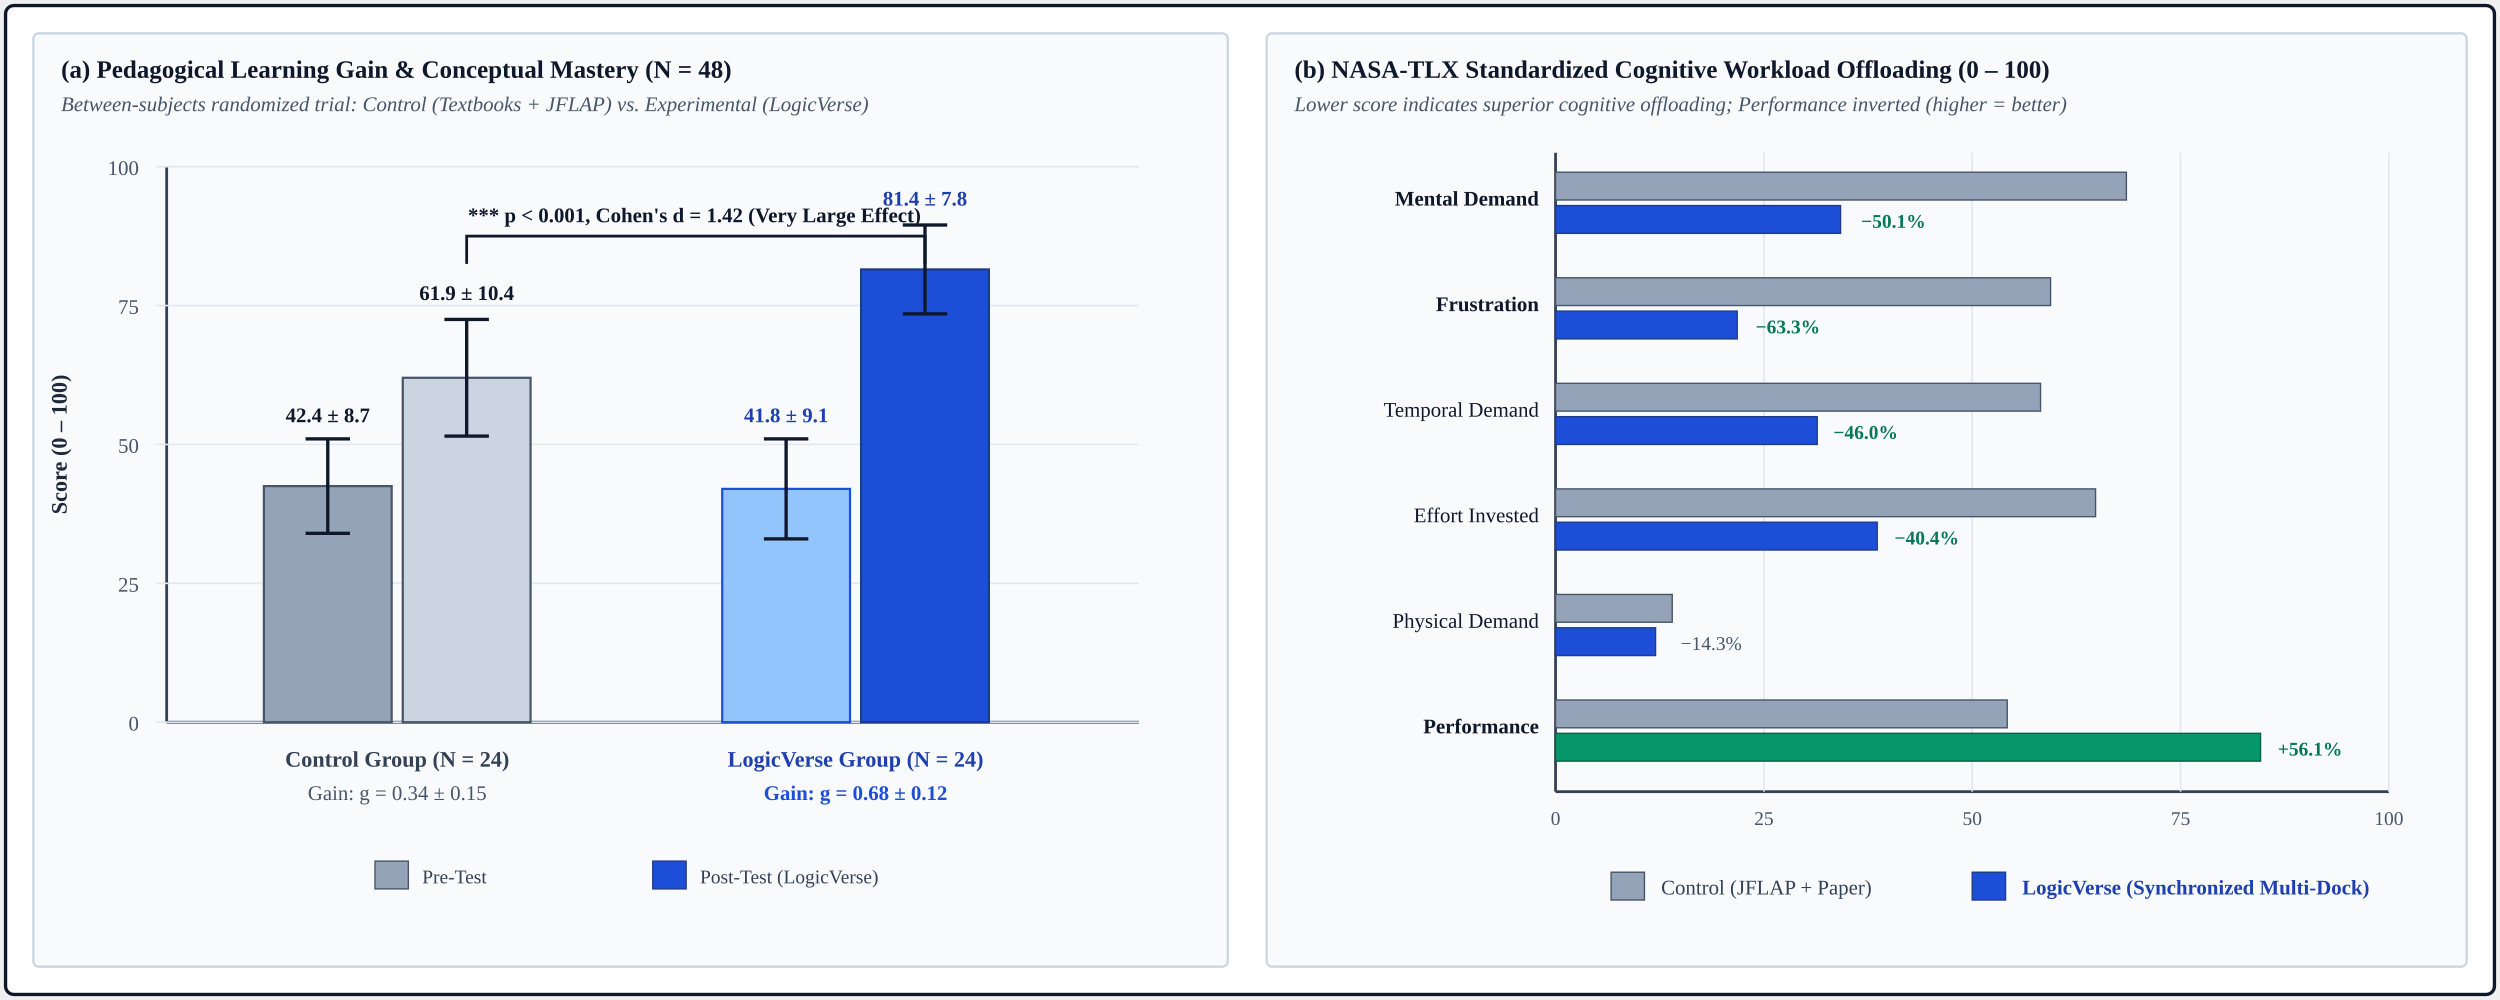
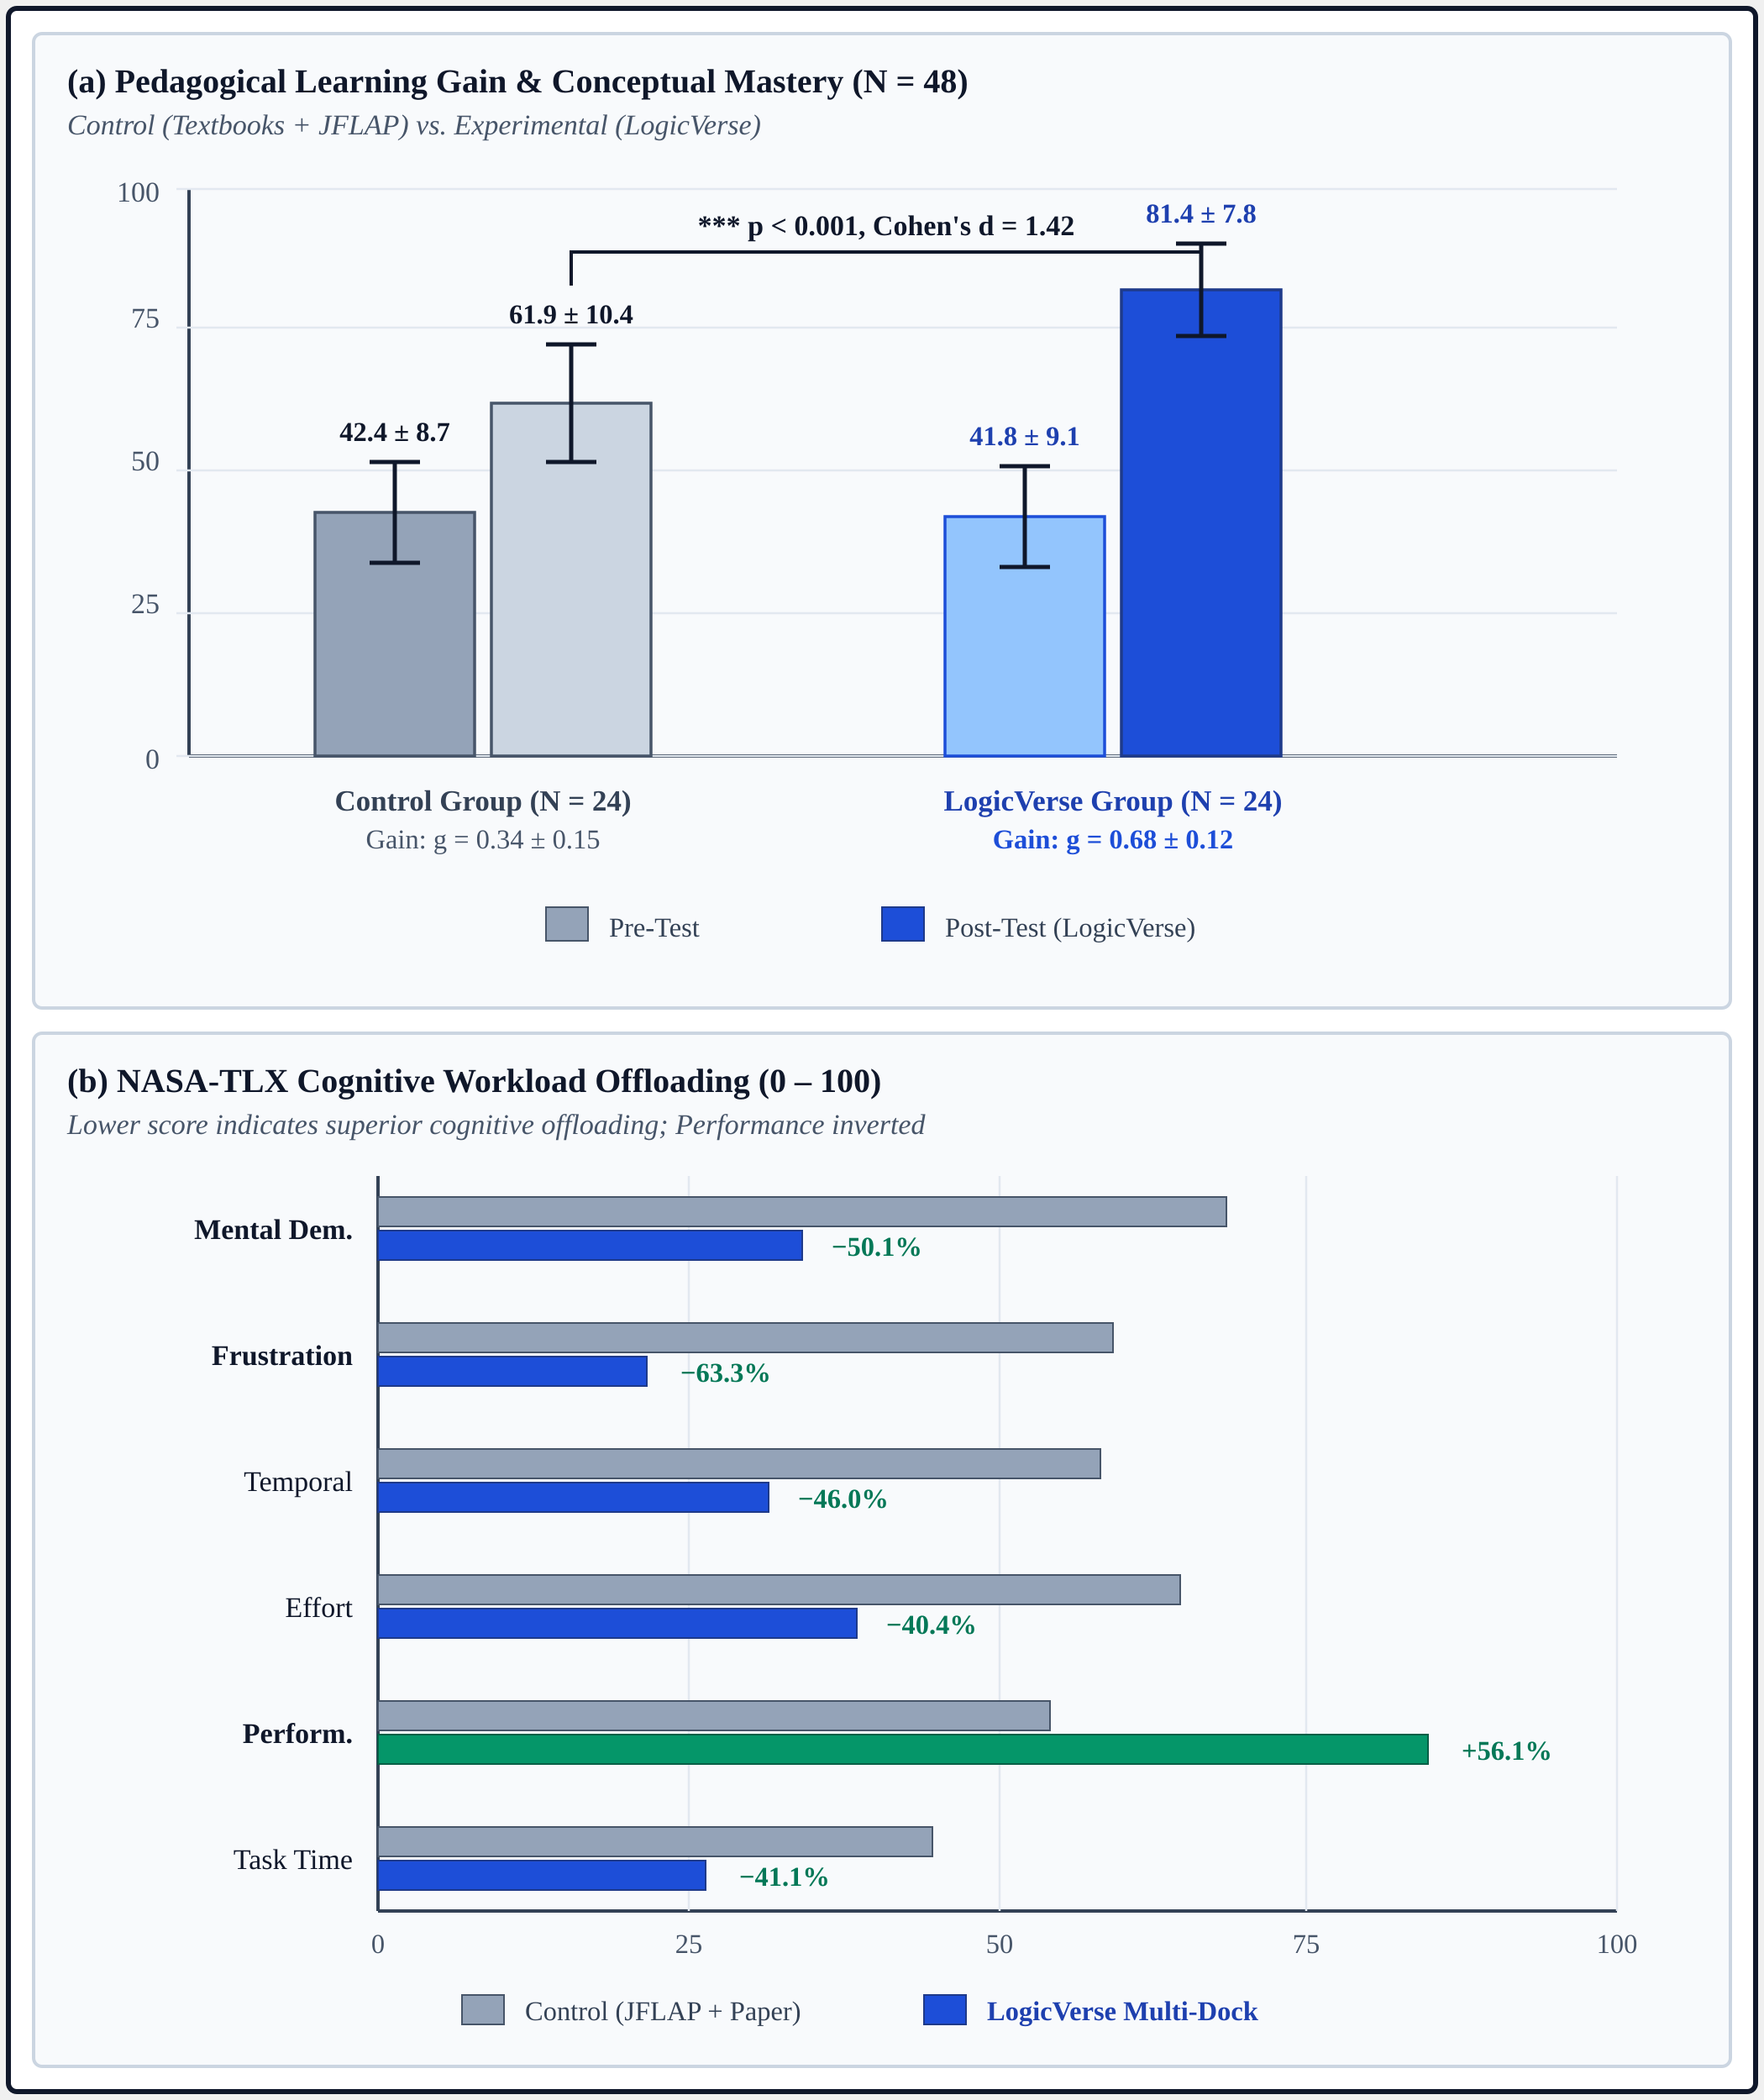
- <svg xmlns="http://www.w3.org/2000/svg" viewBox="0 0 900 360" width="100%" height="auto" style="background:#ffffff; font-family:'Times New Roman',Times,serif;">
-   <rect x="2" y="2" width="896" height="356" rx="3" fill="#ffffff" stroke="#0f172a" stroke-width="1.2" />
+ <svg xmlns="http://www.w3.org/2000/svg" viewBox="0 0 420 500" width="100%" height="auto" style="background:#ffffff; font-family:'Times New Roman',Times,serif;">
+   <rect x="2" y="2" width="416" height="496" rx="2" fill="#ffffff" stroke="#0f172a" stroke-width="1.2" />
  <g id="panel-a">
-     <rect x="12" y="12" width="430" height="336" rx="2" fill="#f8fafc" stroke="#cbd5e1" stroke-width="0.8" />
-     <text x="22" y="28" font-size="9" font-weight="bold" fill="#0f172a">(a) Pedagogical Learning Gain &amp; Conceptual Mastery (N = 48)</text>
-     <text x="22" y="40" font-size="7.5" fill="#475569" font-style="italic">Between-subjects randomized trial: Control (Textbooks + JFLAP) vs. Experimental (LogicVerse)</text>
-     <line x1="60" y1="260" x2="410" y2="260" stroke="#334155" stroke-width="1" />
-     <line x1="60" y1="60" x2="60" y2="260" stroke="#334155" stroke-width="1" />
-     <line x1="56" y1="260" x2="410" y2="260" stroke="#e2e8f0" stroke-width="0.6" />
-     <text x="50" y="263" font-size="7.5" fill="#475569" text-anchor="end">0</text>
-     <line x1="56" y1="210" x2="410" y2="210" stroke="#e2e8f0" stroke-width="0.6" />
-     <text x="50" y="213" font-size="7.5" fill="#475569" text-anchor="end">25</text>
-     <line x1="56" y1="160" x2="410" y2="160" stroke="#e2e8f0" stroke-width="0.6" />
-     <text x="50" y="163" font-size="7.5" fill="#475569" text-anchor="end">50</text>
-     <line x1="56" y1="110" x2="410" y2="110" stroke="#e2e8f0" stroke-width="0.6" />
-     <text x="50" y="113" font-size="7.5" fill="#475569" text-anchor="end">75</text>
-     <line x1="56" y1="60" x2="410" y2="60" stroke="#e2e8f0" stroke-width="0.6" />
-     <text x="50" y="63" font-size="7.5" fill="#475569" text-anchor="end">100</text>
-     <text x="24" y="160" font-size="8" fill="#1e293b" font-weight="bold" transform="rotate(-90 24 160)" text-anchor="middle">Score (0 – 100)</text>
-     <rect x="95" y="175" width="46" height="85" fill="#94a3b8" stroke="#475569" stroke-width="0.8" />
-     <line x1="118" y1="158" x2="118" y2="192" stroke="#0f172a" stroke-width="1.2" />
-     <line x1="110" y1="158" x2="126" y2="158" stroke="#0f172a" stroke-width="1.2" />
-     <line x1="110" y1="192" x2="126" y2="192" stroke="#0f172a" stroke-width="1.2" />
-     <text x="118" y="152" font-size="7.5" fill="#0f172a" text-anchor="middle" font-weight="bold">42.4 ± 8.7</text>
-     <rect x="145" y="136" width="46" height="124" fill="#cbd5e1" stroke="#475569" stroke-width="0.8" />
-     <line x1="168" y1="115" x2="168" y2="157" stroke="#0f172a" stroke-width="1.2" />
-     <line x1="160" y1="115" x2="176" y2="115" stroke="#0f172a" stroke-width="1.2" />
-     <line x1="160" y1="157" x2="176" y2="157" stroke="#0f172a" stroke-width="1.2" />
-     <text x="168" y="108" font-size="7.5" fill="#0f172a" text-anchor="middle" font-weight="bold">61.9 ± 10.4</text>
-     <text x="143" y="276" font-size="8" fill="#334155" text-anchor="middle" font-weight="bold">Control Group (N = 24)</text>
-     <text x="143" y="288" font-size="7.5" fill="#475569" text-anchor="middle">Gain: g = 0.34 ± 0.15</text>
-     <rect x="260" y="176" width="46" height="84" fill="#93c5fd" stroke="#1d4ed8" stroke-width="0.8" />
-     <line x1="283" y1="158" x2="283" y2="194" stroke="#0f172a" stroke-width="1.2" />
-     <line x1="275" y1="158" x2="291" y2="158" stroke="#0f172a" stroke-width="1.2" />
-     <line x1="275" y1="194" x2="291" y2="194" stroke="#0f172a" stroke-width="1.2" />
-     <text x="283" y="152" font-size="7.5" fill="#1e40af" text-anchor="middle" font-weight="bold">41.8 ± 9.1</text>
-     <rect x="310" y="97" width="46" height="163" fill="#1d4ed8" stroke="#1e3a8a" stroke-width="0.8" />
-     <line x1="333" y1="81" x2="333" y2="113" stroke="#0f172a" stroke-width="1.2" />
-     <line x1="325" y1="81" x2="341" y2="81" stroke="#0f172a" stroke-width="1.2" />
-     <line x1="325" y1="113" x2="341" y2="113" stroke="#0f172a" stroke-width="1.2" />
-     <text x="333" y="74" font-size="7.5" fill="#1e40af" text-anchor="middle" font-weight="bold">81.4 ± 7.8</text>
-     <text x="308" y="276" font-size="8" fill="#1e40af" text-anchor="middle" font-weight="bold">LogicVerse Group (N = 24)</text>
-     <text x="308" y="288" font-size="7.5" fill="#1d4ed8" text-anchor="middle" font-weight="bold">Gain: g = 0.68 ± 0.12</text>
-     <path d="M 168 95 L 168 85 L 333 85 L 333 95" fill="none" stroke="#0f172a" stroke-width="1" />
-     <text x="250" y="80" font-size="7.5" fill="#0f172a" font-weight="bold" text-anchor="middle">*** p &lt; 0.001, Cohen's d = 1.42 (Very Large Effect)</text>
-     <rect x="135" y="310" width="12" height="10" fill="#94a3b8" stroke="#475569" stroke-width="0.5" />
-     <text x="152" y="318" font-size="7" fill="#334155">Pre-Test</text>
-     <rect x="235" y="310" width="12" height="10" fill="#1d4ed8" stroke="#1e3a8a" stroke-width="0.5" />
-     <text x="252" y="318" font-size="7" fill="#334155">Post-Test (LogicVerse)</text>
+     <rect x="8" y="8" width="404" height="232" rx="2" fill="#f8fafc" stroke="#cbd5e1" stroke-width="0.8" />
+     <text x="16" y="22" font-size="8" font-weight="bold" fill="#0f172a">(a) Pedagogical Learning Gain &amp; Conceptual Mastery (N = 48)</text>
+     <text x="16" y="32" font-size="6.8" fill="#475569" font-style="italic">Control (Textbooks + JFLAP) vs. Experimental (LogicVerse)</text>
+     <line x1="45" y1="180" x2="385" y2="180" stroke="#334155" stroke-width="0.8" />
+     <line x1="45" y1="45" x2="45" y2="180" stroke="#334155" stroke-width="0.8" />
+     <text x="38" y="183" font-size="6.8" fill="#475569" text-anchor="end">0</text>
+     <line x1="42" y1="180" x2="385" y2="180" stroke="#e2e8f0" stroke-width="0.5" />
+     <text x="38" y="146" font-size="6.8" fill="#475569" text-anchor="end">25</text>
+     <line x1="42" y1="146" x2="385" y2="146" stroke="#e2e8f0" stroke-width="0.5" />
+     <text x="38" y="112" font-size="6.8" fill="#475569" text-anchor="end">50</text>
+     <line x1="42" y1="112" x2="385" y2="112" stroke="#e2e8f0" stroke-width="0.5" />
+     <text x="38" y="78" font-size="6.8" fill="#475569" text-anchor="end">75</text>
+     <line x1="42" y1="78" x2="385" y2="78" stroke="#e2e8f0" stroke-width="0.5" />
+     <text x="38" y="48" font-size="6.8" fill="#475569" text-anchor="end">100</text>
+     <line x1="42" y1="45" x2="385" y2="45" stroke="#e2e8f0" stroke-width="0.5" />
+     <rect x="75" y="122" width="38" height="58" fill="#94a3b8" stroke="#475569" stroke-width="0.7" />
+     <line x1="94" y1="110" x2="94" y2="134" stroke="#0f172a" stroke-width="1" />
+     <line x1="88" y1="110" x2="100" y2="110" stroke="#0f172a" stroke-width="1" />
+     <line x1="88" y1="134" x2="100" y2="134" stroke="#0f172a" stroke-width="1" />
+     <text x="94" y="105" font-size="6.5" fill="#0f172a" text-anchor="middle" font-weight="bold">42.4 ± 8.7</text>
+     <rect x="117" y="96" width="38" height="84" fill="#cbd5e1" stroke="#475569" stroke-width="0.7" />
+     <line x1="136" y1="82" x2="136" y2="110" stroke="#0f172a" stroke-width="1" />
+     <line x1="130" y1="82" x2="142" y2="82" stroke="#0f172a" stroke-width="1" />
+     <line x1="130" y1="110" x2="142" y2="110" stroke="#0f172a" stroke-width="1" />
+     <text x="136" y="77" font-size="6.5" fill="#0f172a" text-anchor="middle" font-weight="bold">61.9 ± 10.4</text>
+     <text x="115" y="193" font-size="7" fill="#334155" text-anchor="middle" font-weight="bold">Control Group (N = 24)</text>
+     <text x="115" y="202" font-size="6.5" fill="#475569" text-anchor="middle">Gain: g = 0.34 ± 0.15</text>
+     <rect x="225" y="123" width="38" height="57" fill="#93c5fd" stroke="#1d4ed8" stroke-width="0.7" />
+     <line x1="244" y1="111" x2="244" y2="135" stroke="#0f172a" stroke-width="1" />
+     <line x1="238" y1="111" x2="250" y2="111" stroke="#0f172a" stroke-width="1" />
+     <line x1="238" y1="135" x2="250" y2="135" stroke="#0f172a" stroke-width="1" />
+     <text x="244" y="106" font-size="6.5" fill="#1e40af" text-anchor="middle" font-weight="bold">41.8 ± 9.1</text>
+     <rect x="267" y="69" width="38" height="111" fill="#1d4ed8" stroke="#1e3a8a" stroke-width="0.7" />
+     <line x1="286" y1="58" x2="286" y2="80" stroke="#0f172a" stroke-width="1" />
+     <line x1="280" y1="58" x2="292" y2="58" stroke="#0f172a" stroke-width="1" />
+     <line x1="280" y1="80" x2="292" y2="80" stroke="#0f172a" stroke-width="1" />
+     <text x="286" y="53" font-size="6.5" fill="#1e40af" text-anchor="middle" font-weight="bold">81.4 ± 7.8</text>
+     <text x="265" y="193" font-size="7" fill="#1e40af" text-anchor="middle" font-weight="bold">LogicVerse Group (N = 24)</text>
+     <text x="265" y="202" font-size="6.5" fill="#1d4ed8" text-anchor="middle" font-weight="bold">Gain: g = 0.68 ± 0.12</text>
+     <path d="M 136 68 L 136 60 L 286 60 L 286 68" fill="none" stroke="#0f172a" stroke-width="0.8" />
+     <text x="211" y="56" font-size="6.8" fill="#0f172a" font-weight="bold" text-anchor="middle">*** p &lt; 0.001, Cohen's d = 1.42</text>
+     <rect x="130" y="216" width="10" height="8" fill="#94a3b8" stroke="#475569" stroke-width="0.4" />
+     <text x="145" y="223" font-size="6.5" fill="#334155">Pre-Test</text>
+     <rect x="210" y="216" width="10" height="8" fill="#1d4ed8" stroke="#1e3a8a" stroke-width="0.4" />
+     <text x="225" y="223" font-size="6.5" fill="#334155">Post-Test (LogicVerse)</text>
  </g>
  <g id="panel-b">
-     <rect x="456" y="12" width="432" height="336" rx="2" fill="#f8fafc" stroke="#cbd5e1" stroke-width="0.8" />
-     <text x="466" y="28" font-size="9" font-weight="bold" fill="#0f172a">(b) NASA-TLX Standardized Cognitive Workload Offloading (0 – 100)</text>
-     <text x="466" y="40" font-size="7.5" fill="#475569" font-style="italic">Lower score indicates superior cognitive offloading; Performance inverted (higher = better)</text>
-     <line x1="560" y1="55" x2="560" y2="285" stroke="#334155" stroke-width="1" />
-     <line x1="560" y1="285" x2="860" y2="285" stroke="#334155" stroke-width="1" />
-     <text x="560" y="297" font-size="7" fill="#475569" text-anchor="middle">0</text>
-     <line x1="635" y1="285" x2="635" y2="55" stroke="#e2e8f0" stroke-width="0.6" />
-     <text x="635" y="297" font-size="7" fill="#475569" text-anchor="middle">25</text>
-     <line x1="710" y1="285" x2="710" y2="55" stroke="#e2e8f0" stroke-width="0.6" />
-     <text x="710" y="297" font-size="7" fill="#475569" text-anchor="middle">50</text>
-     <line x1="785" y1="285" x2="785" y2="55" stroke="#e2e8f0" stroke-width="0.6" />
-     <text x="785" y="297" font-size="7" fill="#475569" text-anchor="middle">75</text>
-     <line x1="860" y1="285" x2="860" y2="55" stroke="#e2e8f0" stroke-width="0.6" />
-     <text x="860" y="297" font-size="7" fill="#475569" text-anchor="middle">100</text>
-     <text x="554" y="74" font-size="7.5" fill="#0f172a" text-anchor="end" font-weight="bold">Mental Demand</text>
-     <rect x="560" y="62" width="205.5" height="10" fill="#94a3b8" stroke="#475569" stroke-width="0.5" />
-     <rect x="560" y="74" width="102.6" height="10" fill="#1d4ed8" stroke="#1e3a8a" stroke-width="0.5" />
-     <text x="670" y="82" font-size="7" fill="#047857" font-weight="bold">−50.1%</text>
-     <text x="554" y="112" font-size="7.5" fill="#0f172a" text-anchor="end" font-weight="bold">Frustration</text>
-     <rect x="560" y="100" width="178.2" height="10" fill="#94a3b8" stroke="#475569" stroke-width="0.5" />
-     <rect x="560" y="112" width="65.4" height="10" fill="#1d4ed8" stroke="#1e3a8a" stroke-width="0.5" />
-     <text x="632" y="120" font-size="7" fill="#047857" font-weight="bold">−63.3%</text>
-     <text x="554" y="150" font-size="7.5" fill="#0f172a" text-anchor="end">Temporal Demand</text>
-     <rect x="560" y="138" width="174.6" height="10" fill="#94a3b8" stroke="#475569" stroke-width="0.5" />
-     <rect x="560" y="150" width="94.2" height="10" fill="#1d4ed8" stroke="#1e3a8a" stroke-width="0.5" />
-     <text x="660" y="158" font-size="7" fill="#047857" font-weight="bold">−46.0%</text>
-     <text x="554" y="188" font-size="7.5" fill="#0f172a" text-anchor="end">Effort Invested</text>
-     <rect x="560" y="176" width="194.4" height="10" fill="#94a3b8" stroke="#475569" stroke-width="0.5" />
-     <rect x="560" y="188" width="115.8" height="10" fill="#1d4ed8" stroke="#1e3a8a" stroke-width="0.5" />
-     <text x="682" y="196" font-size="7" fill="#047857" font-weight="bold">−40.4%</text>
-     <text x="554" y="226" font-size="7.5" fill="#0f172a" text-anchor="end">Physical Demand</text>
-     <rect x="560" y="214" width="42" height="10" fill="#94a3b8" stroke="#475569" stroke-width="0.5" />
-     <rect x="560" y="226" width="36" height="10" fill="#1d4ed8" stroke="#1e3a8a" stroke-width="0.5" />
-     <text x="605" y="234" font-size="7" fill="#475569">−14.3%</text>
-     <text x="554" y="264" font-size="7.5" fill="#0f172a" text-anchor="end" font-weight="bold">Performance</text>
-     <rect x="560" y="252" width="162.6" height="10" fill="#94a3b8" stroke="#475569" stroke-width="0.5" />
-     <rect x="560" y="264" width="253.8" height="10" fill="#059669" stroke="#065f46" stroke-width="0.5" />
-     <text x="820" y="272" font-size="7" fill="#047857" font-weight="bold">+56.1%</text>
-     <rect x="580" y="314" width="12" height="10" fill="#94a3b8" stroke="#475569" stroke-width="0.5" />
-     <text x="598" y="322" font-size="7.5" fill="#334155">Control (JFLAP + Paper)</text>
-     <rect x="710" y="314" width="12" height="10" fill="#1d4ed8" stroke="#1e3a8a" stroke-width="0.5" />
-     <text x="728" y="322" font-size="7.5" fill="#1e40af" font-weight="bold">LogicVerse (Synchronized Multi-Dock)</text>
+     <rect x="8" y="246" width="404" height="246" rx="2" fill="#f8fafc" stroke="#cbd5e1" stroke-width="0.8" />
+     <text x="16" y="260" font-size="8" font-weight="bold" fill="#0f172a">(b) NASA-TLX Cognitive Workload Offloading (0 – 100)</text>
+     <text x="16" y="270" font-size="6.8" fill="#475569" font-style="italic">Lower score indicates superior cognitive offloading; Performance inverted</text>
+     <line x1="90" y1="280" x2="90" y2="455" stroke="#334155" stroke-width="0.8" />
+     <line x1="90" y1="455" x2="385" y2="455" stroke="#334155" stroke-width="0.8" />
+     <text x="90" y="465" font-size="6.5" fill="#475569" text-anchor="middle">0</text>
+     <line x1="164" y1="455" x2="164" y2="280" stroke="#e2e8f0" stroke-width="0.5" />
+     <text x="164" y="465" font-size="6.5" fill="#475569" text-anchor="middle">25</text>
+     <line x1="238" y1="455" x2="238" y2="280" stroke="#e2e8f0" stroke-width="0.5" />
+     <text x="238" y="465" font-size="6.5" fill="#475569" text-anchor="middle">50</text>
+     <line x1="311" y1="455" x2="311" y2="280" stroke="#e2e8f0" stroke-width="0.5" />
+     <text x="311" y="465" font-size="6.5" fill="#475569" text-anchor="middle">75</text>
+     <line x1="385" y1="455" x2="385" y2="280" stroke="#e2e8f0" stroke-width="0.5" />
+     <text x="385" y="465" font-size="6.5" fill="#475569" text-anchor="middle">100</text>
+     <text x="84" y="295" font-size="6.8" fill="#0f172a" text-anchor="end" font-weight="bold">Mental Dem.</text>
+     <rect x="90" y="285" width="202" height="7" fill="#94a3b8" stroke="#475569" stroke-width="0.4" />
+     <rect x="90" y="293" width="101" height="7" fill="#1d4ed8" stroke="#1e3a8a" stroke-width="0.4" />
+     <text x="198" y="299" font-size="6.5" fill="#047857" font-weight="bold">−50.1%</text>
+     <text x="84" y="325" font-size="6.8" fill="#0f172a" text-anchor="end" font-weight="bold">Frustration</text>
+     <rect x="90" y="315" width="175" height="7" fill="#94a3b8" stroke="#475569" stroke-width="0.4" />
+     <rect x="90" y="323" width="64" height="7" fill="#1d4ed8" stroke="#1e3a8a" stroke-width="0.4" />
+     <text x="162" y="329" font-size="6.5" fill="#047857" font-weight="bold">−63.3%</text>
+     <text x="84" y="355" font-size="6.8" fill="#0f172a" text-anchor="end">Temporal</text>
+     <rect x="90" y="345" width="172" height="7" fill="#94a3b8" stroke="#475569" stroke-width="0.4" />
+     <rect x="90" y="353" width="93" height="7" fill="#1d4ed8" stroke="#1e3a8a" stroke-width="0.4" />
+     <text x="190" y="359" font-size="6.5" fill="#047857" font-weight="bold">−46.0%</text>
+     <text x="84" y="385" font-size="6.8" fill="#0f172a" text-anchor="end">Effort</text>
+     <rect x="90" y="375" width="191" height="7" fill="#94a3b8" stroke="#475569" stroke-width="0.4" />
+     <rect x="90" y="383" width="114" height="7" fill="#1d4ed8" stroke="#1e3a8a" stroke-width="0.4" />
+     <text x="211" y="389" font-size="6.5" fill="#047857" font-weight="bold">−40.4%</text>
+     <text x="84" y="415" font-size="6.8" fill="#0f172a" text-anchor="end" font-weight="bold">Perform.</text>
+     <rect x="90" y="405" width="160" height="7" fill="#94a3b8" stroke="#475569" stroke-width="0.4" />
+     <rect x="90" y="413" width="250" height="7" fill="#059669" stroke="#065f46" stroke-width="0.4" />
+     <text x="348" y="419" font-size="6.5" fill="#047857" font-weight="bold">+56.1%</text>
+     <text x="84" y="445" font-size="6.8" fill="#0f172a" text-anchor="end">Task Time</text>
+     <rect x="90" y="435" width="132" height="7" fill="#94a3b8" stroke="#475569" stroke-width="0.4" />
+     <rect x="90" y="443" width="78" height="7" fill="#1d4ed8" stroke="#1e3a8a" stroke-width="0.4" />
+     <text x="176" y="449" font-size="6.5" fill="#047857" font-weight="bold">−41.1%</text>
+     <rect x="110" y="475" width="10" height="7" fill="#94a3b8" stroke="#475569" stroke-width="0.4" />
+     <text x="125" y="481" font-size="6.5" fill="#334155">Control (JFLAP + Paper)</text>
+     <rect x="220" y="475" width="10" height="7" fill="#1d4ed8" stroke="#1e3a8a" stroke-width="0.4" />
+     <text x="235" y="481" font-size="6.5" fill="#1e40af" font-weight="bold">LogicVerse Multi-Dock</text>
  </g>
</svg>
